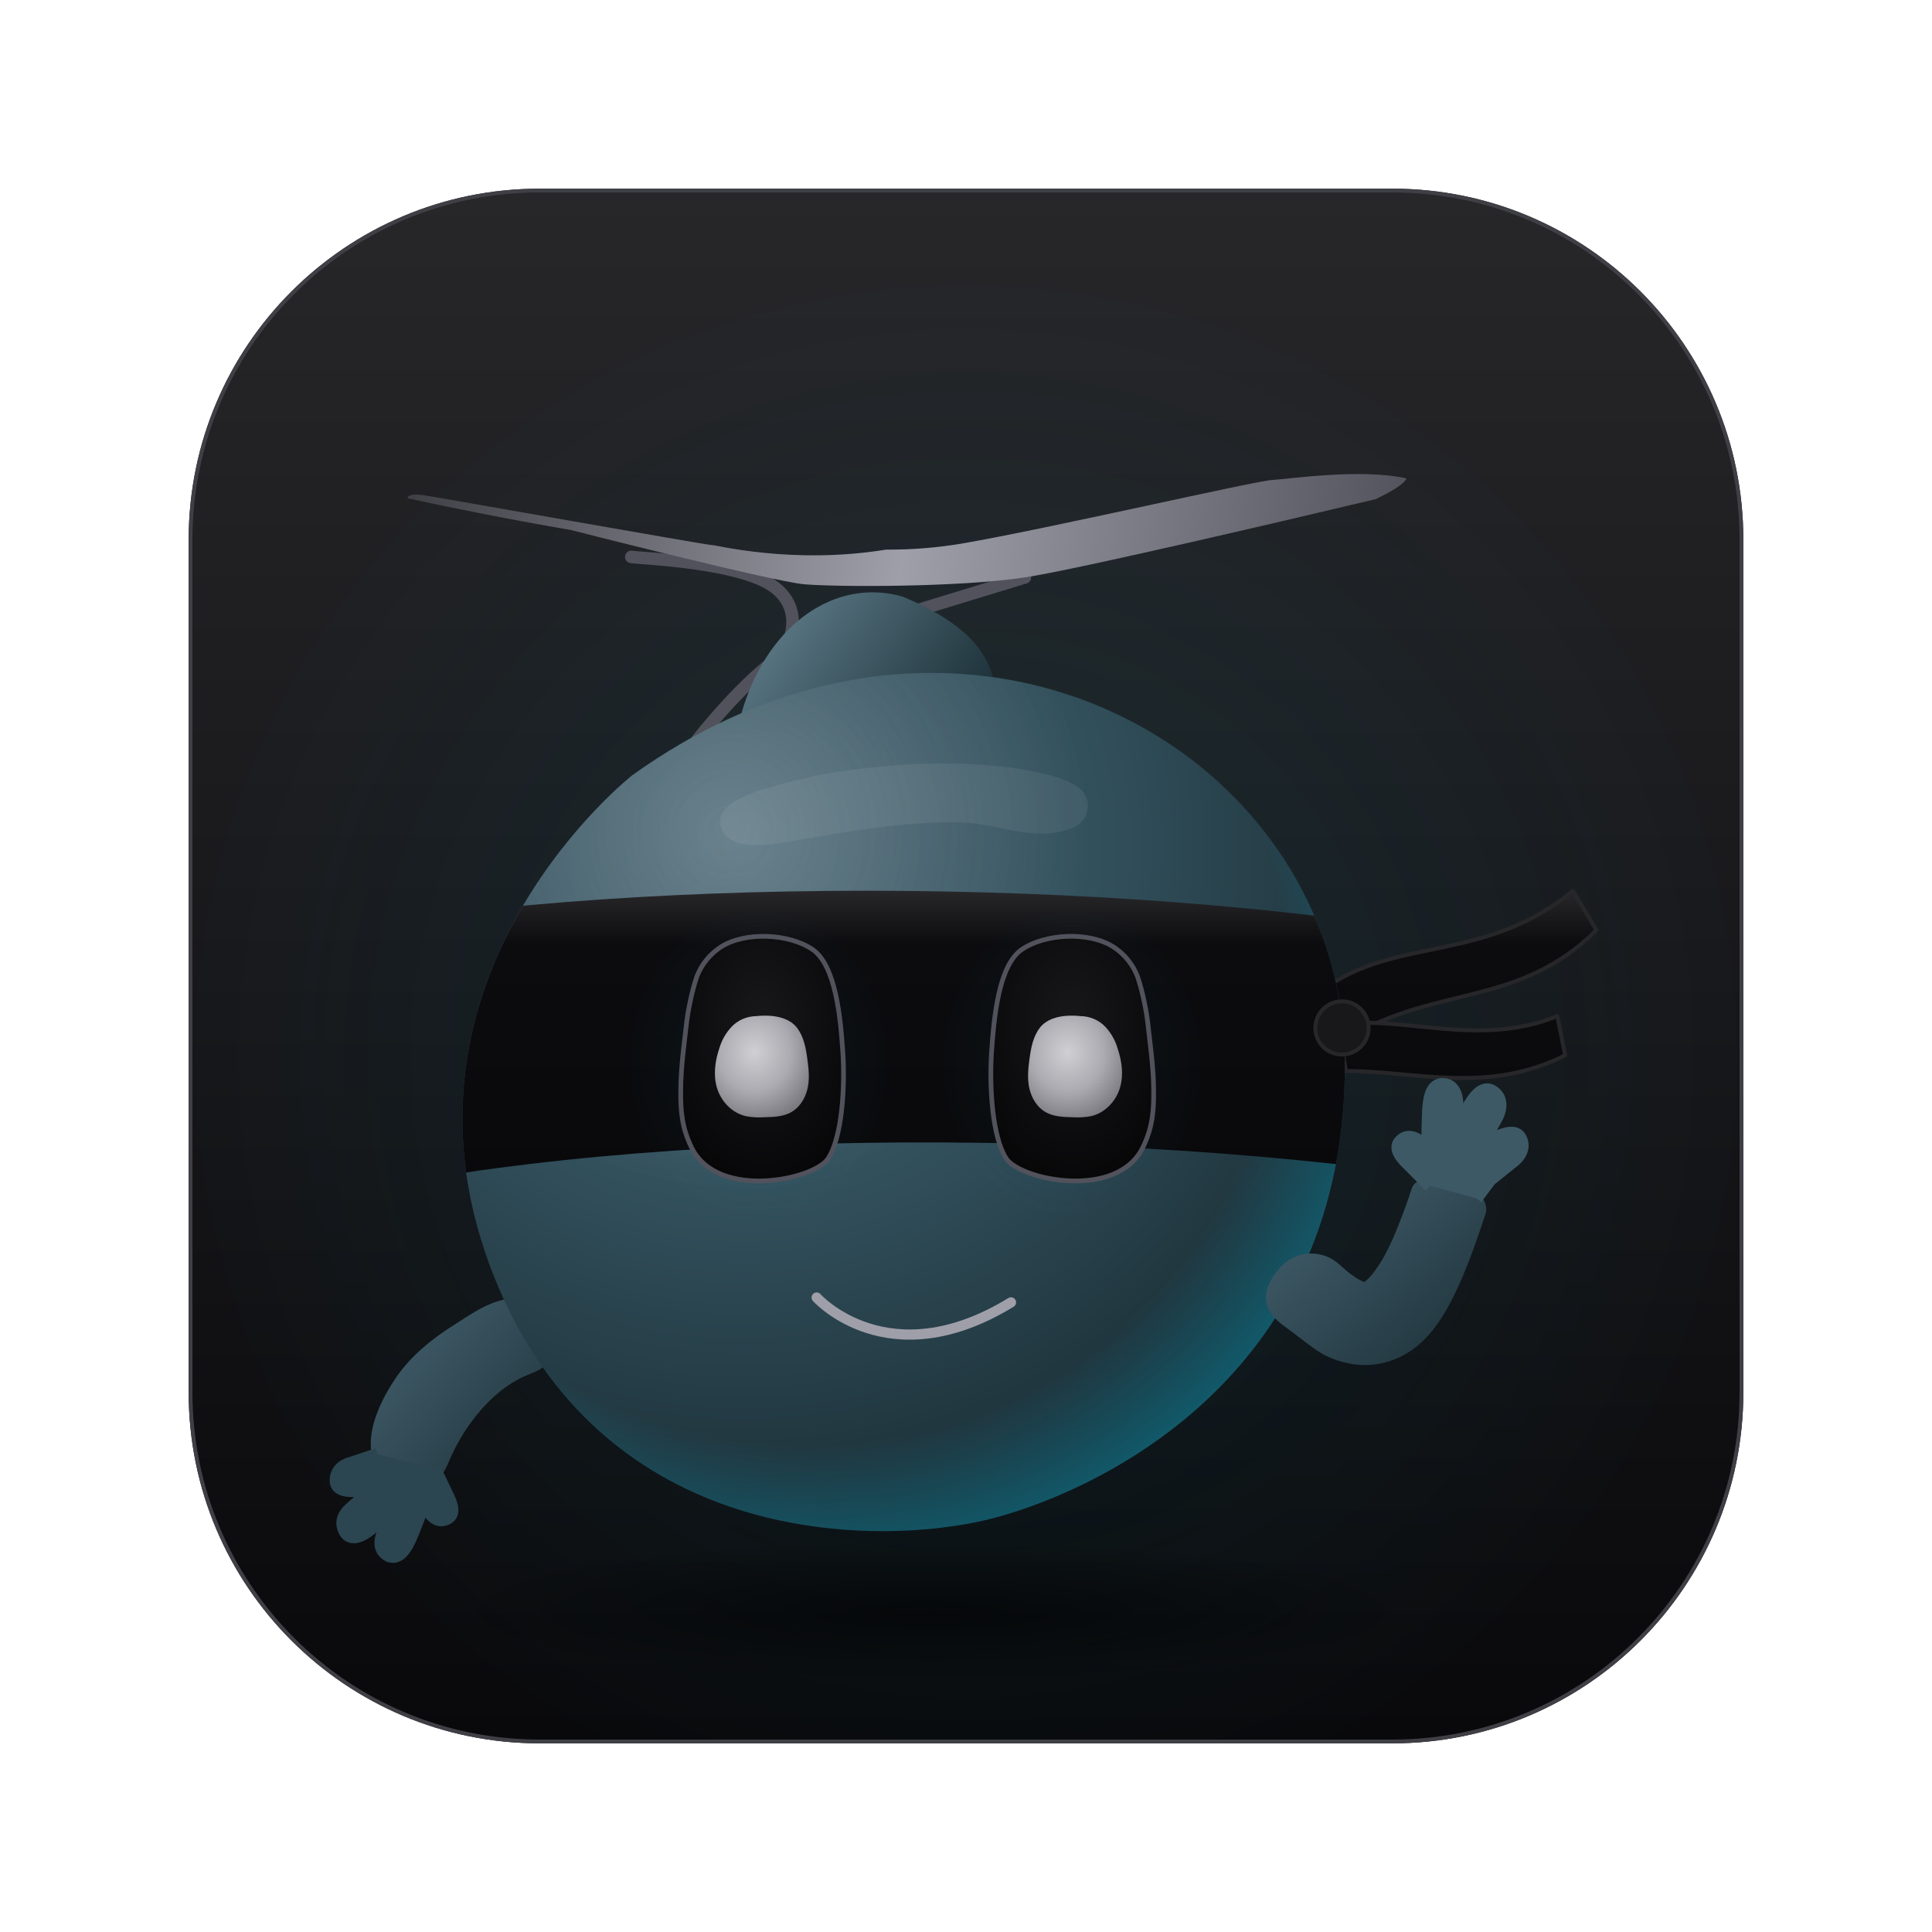
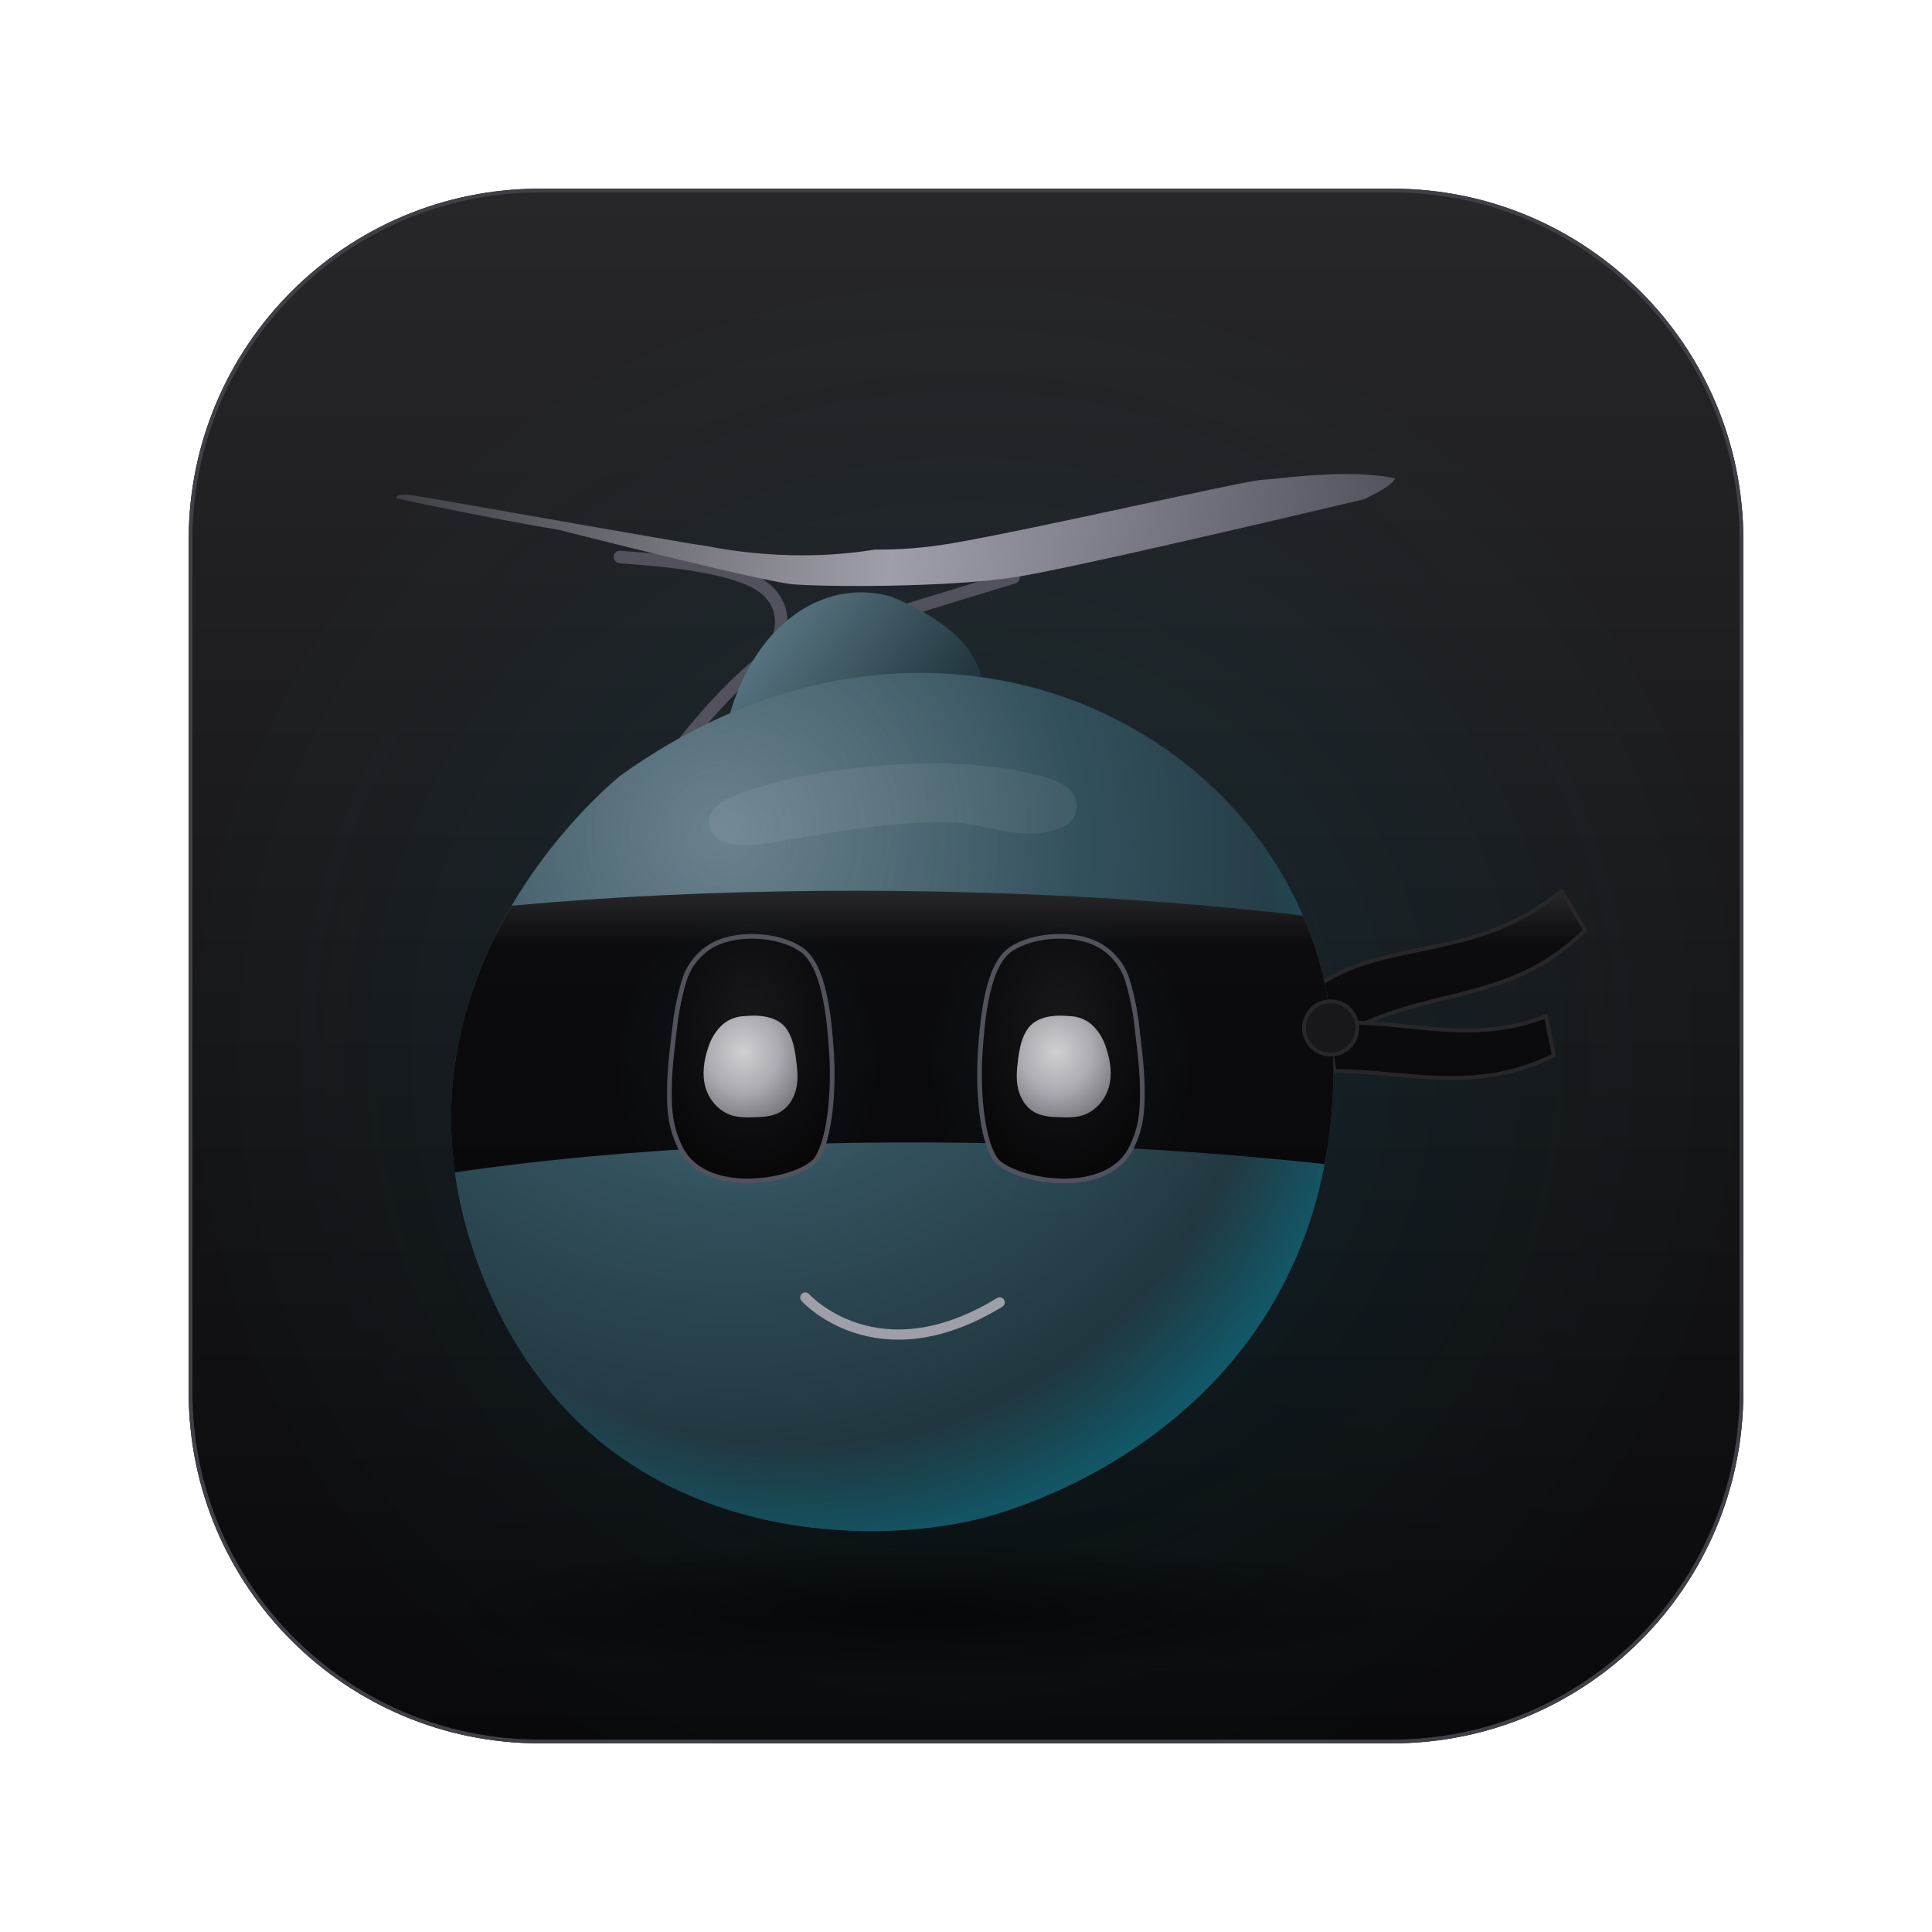
<svg xmlns="http://www.w3.org/2000/svg" viewBox="0 0 1024 1024" fill="none">
  <defs>
    <path id="o-body" d="M43.944 49.275 C65.305 36.799 87.351 38.056 103.622 47.452 C118.602 56.095 128.689 71.632 128.863 89.714 C129.224 129.297 98.355 144.187 84.374 148.002 C76.602 150.120 61.650 151.340 47.559 145.615 C36.291 141.035 25.585 132.028 19.534 115.496 L19.107 114.270 C6.629 77.722 37.881 53.209 37.881 53.209 C39.897 51.772 41.920 50.460 43.944 49.275Z" />
    <clipPath id="o-clip">
      <use href="#o-body" />
    </clipPath>
    <radialGradient id="o-skin" cx="52" cy="62" r="118" gradientUnits="userSpaceOnUse">
      <stop stop-color="#4f6b78" />
      <stop offset=".38" stop-color="#32505c" />
      <stop offset=".74" stop-color="#1c3038" />
      <stop offset="1" stop-color="#0f1c22" />
    </radialGradient>
    <radialGradient id="o-sheen" cx="50" cy="60" r="46" gradientUnits="userSpaceOnUse">
      <stop stop-color="#fafafa" stop-opacity=".16" />
      <stop offset="1" stop-color="#fafafa" stop-opacity="0" />
    </radialGradient>
    <radialGradient id="o-rim" cx="60" cy="78" r="78" gradientUnits="userSpaceOnUse">
      <stop offset=".78" stop-color="#00b8db" stop-opacity="0" />
      <stop offset="1" stop-color="#00b8db" stop-opacity=".38" />
    </radialGradient>
    <linearGradient id="o-band" x1="0" y1="68" x2="0" y2="106" gradientUnits="userSpaceOnUse">
      <stop stop-color="#27272a" />
      <stop offset=".18" stop-color="#0c0c0f" />
      <stop offset="1" stop-color="#09090b" />
    </linearGradient>
    <linearGradient id="o-metal" x1="10" y1="12" x2="136" y2="30" gradientUnits="userSpaceOnUse">
      <stop stop-color="#3f3f46" />
      <stop offset=".5" stop-color="#9f9fa9" />
      <stop offset="1" stop-color="#52525c" />
    </linearGradient>
    <linearGradient id="o-cap" x1="56" y1="30" x2="80" y2="48" gradientUnits="userSpaceOnUse">
      <stop stop-color="#5f7d8a" />
      <stop offset="1" stop-color="#1c3038" />
    </linearGradient>
    <linearGradient id="o-limb" x1="0" y1="0" x2="1" y2="1">
      <stop stop-color="#466371" />
      <stop offset="1" stop-color="#1c3038" />
    </linearGradient>
    <radialGradient id="o-socket" cx=".5" cy=".35" r=".75">
      <stop stop-color="#18181b" />
      <stop offset="1" stop-color="#050506" />
    </radialGradient>
    <radialGradient id="o-pupil" cx=".42" cy=".36" r=".7">
      <stop stop-color="#cfcfd4" />
      <stop offset=".55" stop-color="#ababb1" />
      <stop offset="1" stop-color="#79797f" />
    </radialGradient>
    <radialGradient id="o-glow" cx=".5" cy=".5" r=".5">
      <stop stop-color="#00b8db" stop-opacity=".07" />
      <stop offset="1" stop-color="#00b8db" stop-opacity="0" />
    </radialGradient>
    <radialGradient id="o-shadow" cx=".5" cy=".5" r=".5">
      <stop stop-color="#000" stop-opacity=".55" />
      <stop offset="1" stop-color="#000" stop-opacity="0" />
    </radialGradient>
    <linearGradient id="tile" x1="0" y1="100" x2="0" y2="924" gradientUnits="userSpaceOnUse">
      <stop stop-color="#27272a" />
      <stop offset=".5" stop-color="#18181b" />
      <stop offset="1" stop-color="#09090b" />
    </linearGradient>
    <radialGradient id="tile-glow" cx="512" cy="560" r="420" gradientUnits="userSpaceOnUse">
      <stop stop-color="#00b8db" stop-opacity=".10" />
      <stop offset="1" stop-color="#00b8db" stop-opacity="0" />
    </radialGradient>
  </defs>
  <rect x="100" y="100" width="824" height="824" rx="186" fill="url(#tile)" />
  <rect x="100" y="100" width="824" height="824" rx="186" fill="url(#tile-glow)" />
  <rect x="101" y="101" width="822" height="822" rx="185" stroke="#3f3f46" stroke-width="2" />
-   <g transform="translate(178 190) scale(4.15)">
+   <g transform="translate(172 190) scale(4.15)">
    <ellipse cx="76" cy="160" rx="62" ry="9" fill="url(#o-shadow)" />
-     <path d="M7.162 143.813 C10.460 145.954 13.120 144.158 14.451 140.861 C15.783 137.563 19.311 131.894 24.519 129.810 C26.314 129.091 26.983 128.876 27.263 126.643 C27.344 125.838 27.221 125.026 26.905 124.281 C26.577 123.479 26.095 122.740 25.487 122.111 C24.280 120.867 24.118 120.388 22.951 120.064 C20.000 120.000 17.255 122.084 15.245 123.337 C12.311 125.170 9.495 127.425 7.567 130.334 C3.158 136.977 3.833 141.575 7.162 143.813Z" fill="url(#o-limb)" />
-     <path d="M5.337 139.938L1.735 141.138 C-.250 141.739 .026 143.497 .026 143.497 C.303 145.254 3.719 144.511 5.060 144.097 L1.828 146.913 C.017 148.506 1.318 150.055 1.318 150.055 C2.438 151.383 4.429 149.545 5.384 148.714 L7.232 147.158L5.938 150.207 C5.154 152.332 6.815 152.933 6.815 152.933 C8.476 153.533 9.404 150.995 9.911 149.794 L11.342 146.144 C11.342 146.144 12.144 148.730 13.831 148.300 C15.592 147.852 14.618 145.958 14.204 145.080 L12.633 141.801" fill="#2b4651" stroke="#2b4651" stroke-width="1.6" stroke-linejoin="round" />
    <g fill="url(#o-band)" stroke="#27272a" stroke-width=".5" stroke-linejoin="round">
      <path d="M127 80C136 74 147 77 158 68L161 73C151 83 140 80 129 87Z" />
      <path d="M128 85C137 84 146 88 156 84L157 89C147 94 138 91 129 91Z" />
    </g>
    <path d="M37.736 25.341 C39.174 25.565 52.421 25.994 56.403 29.513 C60.385 33.032 56.966 37.913 56.966 37.913 C51.920 41.304 46.136 48.759 46.136 48.759 L56.487 50.190L63.316 41.681L72.398 32.730 L88.010 27.958" stroke="#52525c" stroke-width="1.6" stroke-linecap="round" stroke-linejoin="round" />
    <path d="M136.724 15.314 C130.953 14.004 121.725 15.404 119.660 15.510 C117.354 15.631 91.037 21.732 79.918 23.646 C76.731 24.177 73.504 24.434 70.273 24.411 C58.311 26.359 48.461 23.789 48.072 23.836 C47.624 23.885 13.355 17.781 11.236 17.467 C10.100 17.299 9.133 17.371 9.172 17.853 C13.159 18.743 22.106 20.566 29.968 21.897 C29.968 21.897 55.837 28.484 59.795 28.835 C63.752 29.187 79.513 29.255 88.010 27.958 C94.948 26.900 122.827 20.336 132.810 17.965 C134.602 17.103 136.478 16.058 136.724 15.314Z" fill="url(#o-metal)" />
    <path d="M51.296 47.234 C51.594 45.921 51.976 44.629 52.437 43.364 C56.217 33.003 64.545 28.128 72.420 30.427 C79.710 33.458 82.133 36.606 83.185 38.750 C83.579 39.501 83.846 40.311 83.975 41.149 L80.926 45.610Z" fill="url(#o-cap)" />
    <use href="#o-body" fill="url(#o-skin)" />
    <g clip-path="url(#o-clip)">
      <rect x="0" y="30" width="160" height="130" fill="url(#o-sheen)" />
      <rect x="0" y="30" width="160" height="130" fill="url(#o-rim)" />
      <path d="M51.366 56.320 C49.711 57.228 48.520 58.498 49.332 60.252 C50.315 62.387 53.687 62.408 57.225 61.808 C62.962 60.840 68.655 59.786 74.470 59.384 C76.367 59.236 78.271 59.194 80.172 59.257 C82.300 59.341 84.372 59.901 86.457 60.293 C89.033 60.778 91.845 60.968 94.297 59.851 C95.782 59.195 96.458 57.463 95.809 55.975 C95.358 54.858 93.697 53.336 86.510 52.297 C80.051 51.411 73.605 51.641 67.398 52.350 C63.591 52.772 59.826 53.516 56.145 54.575 C55.081 54.886 52.999 55.430 51.366 56.320Z" fill="#fafafa" fill-opacity=".07" />
      <path d="M0 73C40 66 104 66 150 75L150 106C104 98 40 98 0 107Z" fill="url(#o-band)" />
      <ellipse cx="54" cy="90" rx="17" ry="20" fill="url(#o-glow)" />
      <ellipse cx="94" cy="90" rx="17" ry="20" fill="url(#o-glow)" />
    </g>
    <circle cx="128.5" cy="85.5" r="3.4" fill="#18181b" stroke="#27272a" stroke-width=".5" />
    <g fill="url(#o-socket)" stroke="#52525c" stroke-width=".6">
      <path d="M83.745 88.572 C84.056 84.098 84.657 77.493 87.622 75.474 C90.586 73.455 96.159 73.153 99.288 75.138 C100.693 76.039 101.776 77.363 102.381 78.918 C103.110 81.026 103.569 83.747 103.663 84.565 C103.974 87.418 104.412 90.342 104.447 93.245 C104.481 96.070 104.328 98.170 103.075 100.749 C99.777 107.532 87.404 104.909 85.621 102.177 C83.838 99.446 83.446 93.046 83.745 88.572Z" />
      <path d="M64.750 88.573 C64.449 84.099 63.830 77.494 60.874 75.475 C57.918 73.456 52.337 73.154 49.207 75.139 C47.802 76.040 46.719 77.364 46.115 78.919 C45.383 81.027 44.926 83.748 44.833 84.566 C44.506 87.419 44.083 90.343 44.049 93.246 C44.015 96.083 44.176 98.171 45.421 100.750 C48.719 107.532 61.092 104.910 62.874 102.178 C64.657 99.447 65.052 93.047 64.750 88.573Z" />
    </g>
    <path d="M95.071 83.988 C92.568 83.731 90.772 84.339 89.904 85.487 C89.036 86.634 88.776 88.070 88.589 89.460 C88.418 90.733 88.288 92.039 88.589 93.297 C88.890 94.555 89.644 95.775 90.877 96.372 C91.849 96.843 92.990 96.882 94.086 96.908 C94.873 96.961 95.665 96.916 96.439 96.773 C98.264 96.355 99.636 94.842 100.139 93.168 C100.643 91.494 100.386 89.700 99.823 88.044 C99.531 87.053 99.002 86.134 98.277 85.355 C97.470 84.496 96.302 83.998 95.071 83.988Z" fill="url(#o-pupil)" />
    <path d="M53.734 83.988 C56.238 83.731 58.035 84.339 58.904 85.487 C59.772 86.634 60.032 88.070 60.219 89.460 C60.390 90.733 60.536 92.039 60.235 93.297 C59.934 94.555 59.180 95.775 57.947 96.372 C56.974 96.843 55.833 96.882 54.736 96.908 C53.948 96.961 53.156 96.916 52.381 96.773 C50.556 96.355 49.183 94.842 48.679 93.168 C48.175 91.494 48.432 89.700 48.996 88.044 C49.287 87.052 49.816 86.133 50.543 85.355 C51.347 84.499 52.508 84.002 53.734 83.988Z" fill="url(#o-pupil)" />
    <path d="M61.409 119.930 C61.409 119.930 70.543 130.152 86.229 120.551" stroke="#9f9fa9" stroke-width="1.3" stroke-linecap="round" fill="none" />
-     <path d="M146.846 109.205 C143.594 119.154 140.880 124.931 136.259 127.349 C133.468 128.810 130.439 128.911 127.497 127.811 C125.290 126.986 124.446 126.005 120.981 123.474 C117.517 120.943 118.716 118.140 120.703 116 C122.690 113.859 126.037 113.734 128.178 115.721 C129.483 116.933 130.507 117.643 131.381 117.962 C132.018 117.419 132.531 116.861 133.559 115.263 C134.722 113.273 135.938 110.435 137.446 105.937 C137.931 104.452 141.093 104.183 143.735 105.161 C146.033 106.011 147.268 107.913 146.846 109.205Z" fill="url(#o-limb)" />
-     <path d="M139.716 105.656 L137.046 102.989 C136.331 102.276 134.715 100.761 136.254 99.704 C137.728 98.691 139.425 100.942 139.425 100.942 C139.425 100.942 139.443 98.219 139.504 96.864 C139.565 95.509 139.554 92.696 141.371 92.701 C143.188 92.706 143.190 95.063 143.190 95.063 L143.029 98.505L144.251 96.317 C144.877 95.167 146.142 92.666 147.696 93.575 C149.504 94.636 148.325 96.833 148.325 96.833 L146.210 100.727 C147.356 99.851 150.387 97.922 151.281 99.548 C152.175 101.173 150.474 102.458 150.474 102.458 L147.426 104.900L145.661 107.254" fill="#3d5966" stroke="#3d5966" stroke-width="1.6" stroke-linejoin="round" />
  </g>
</svg>
